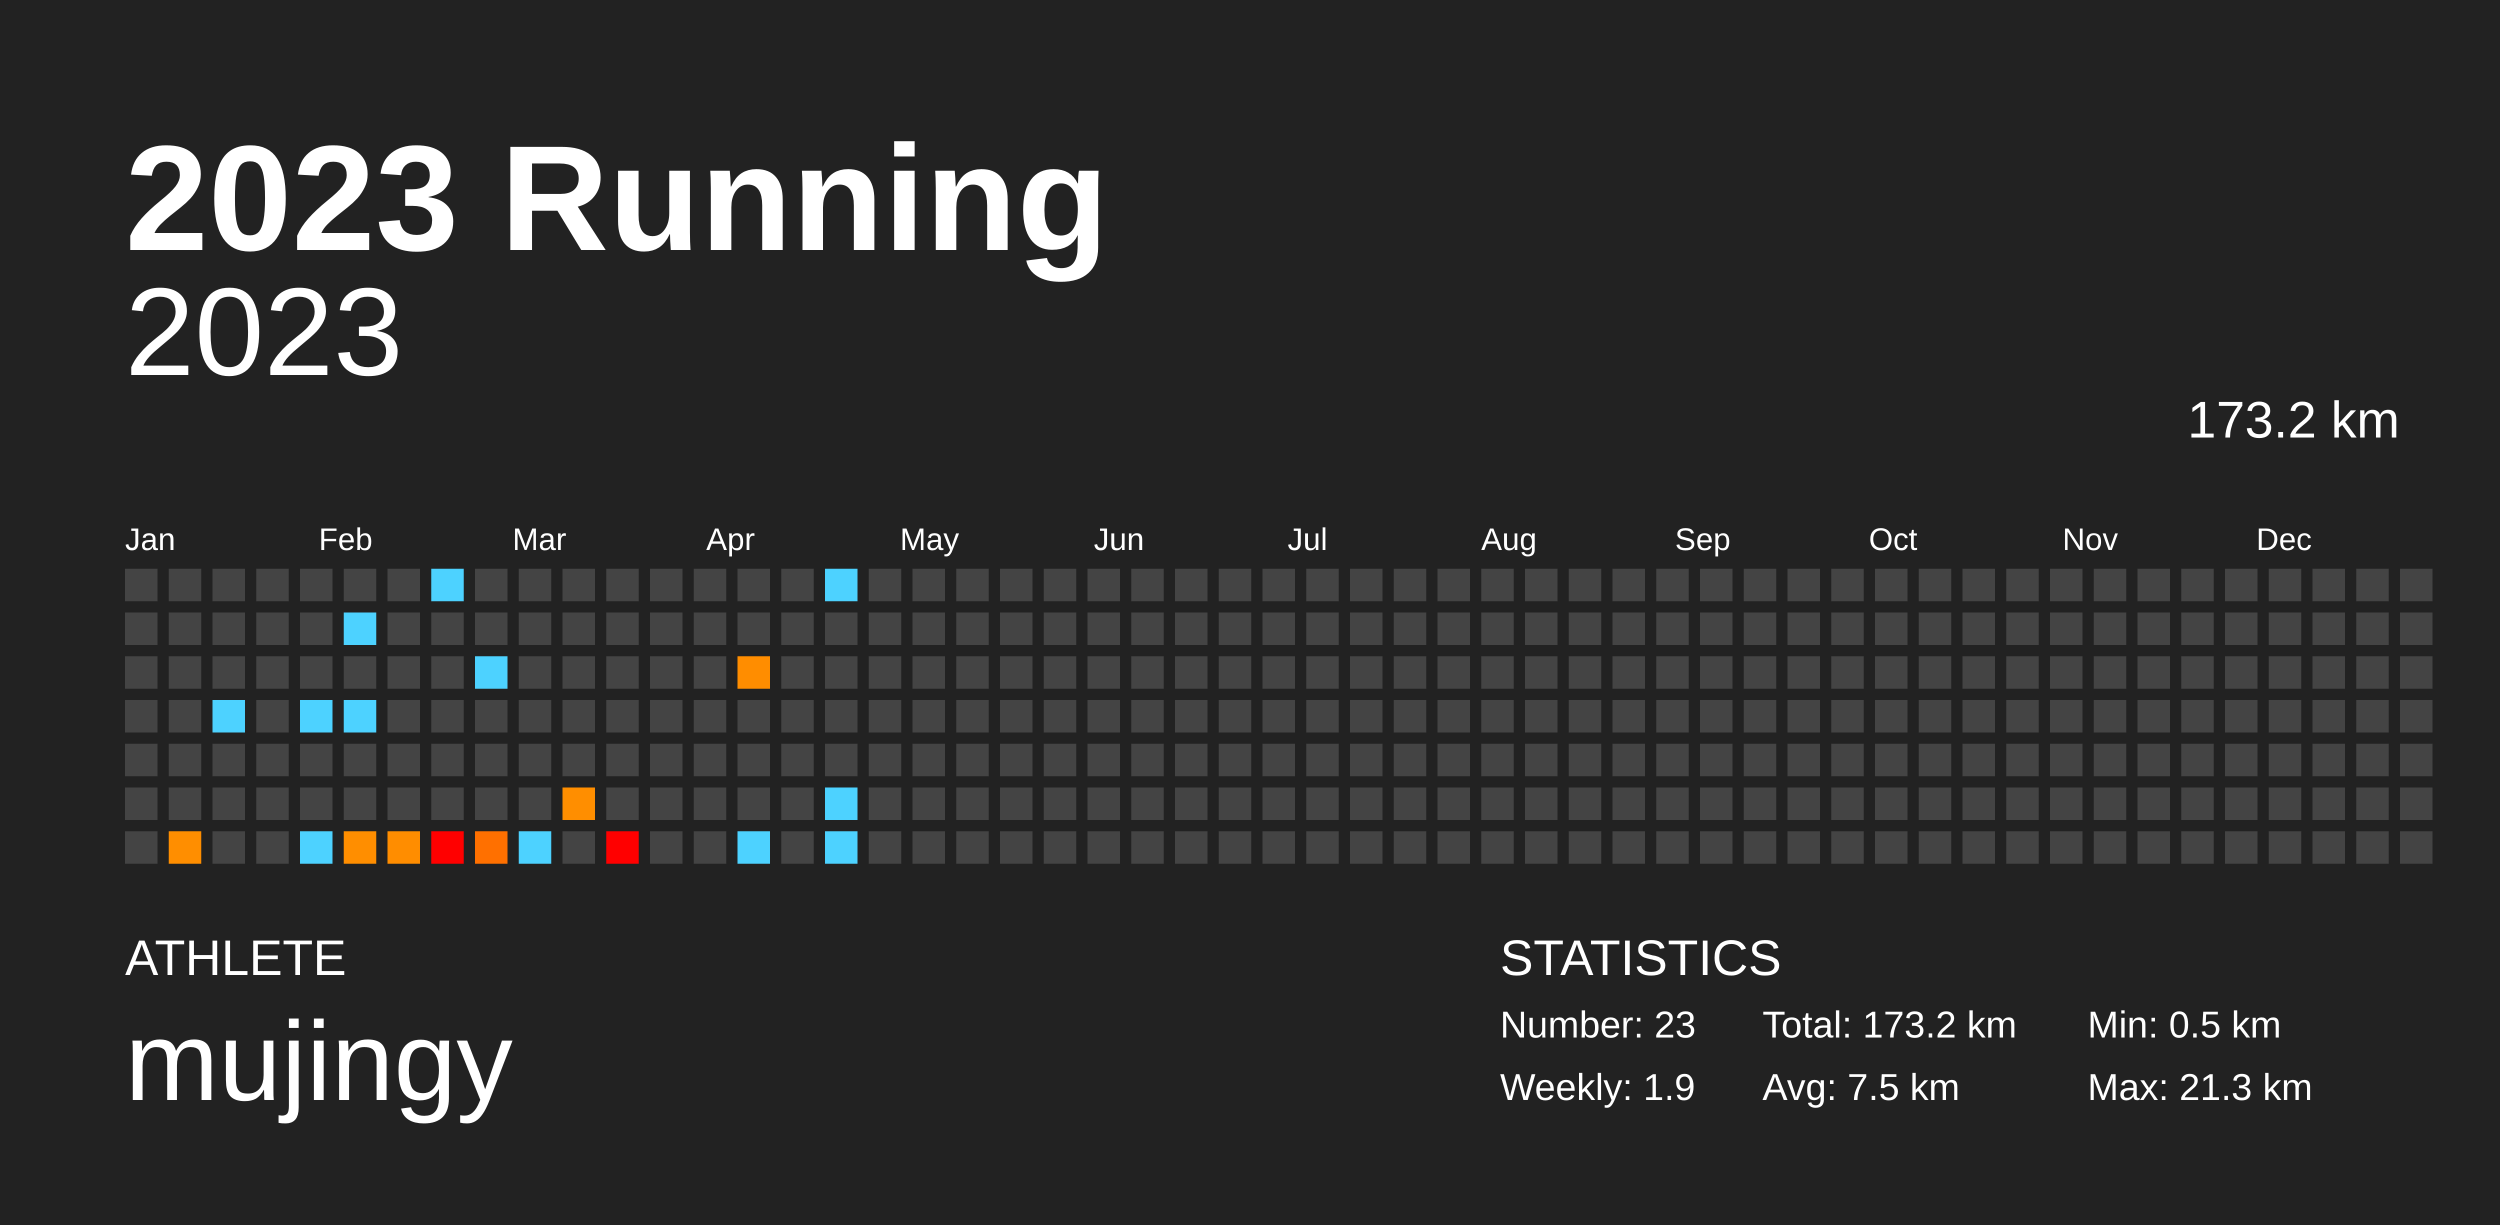
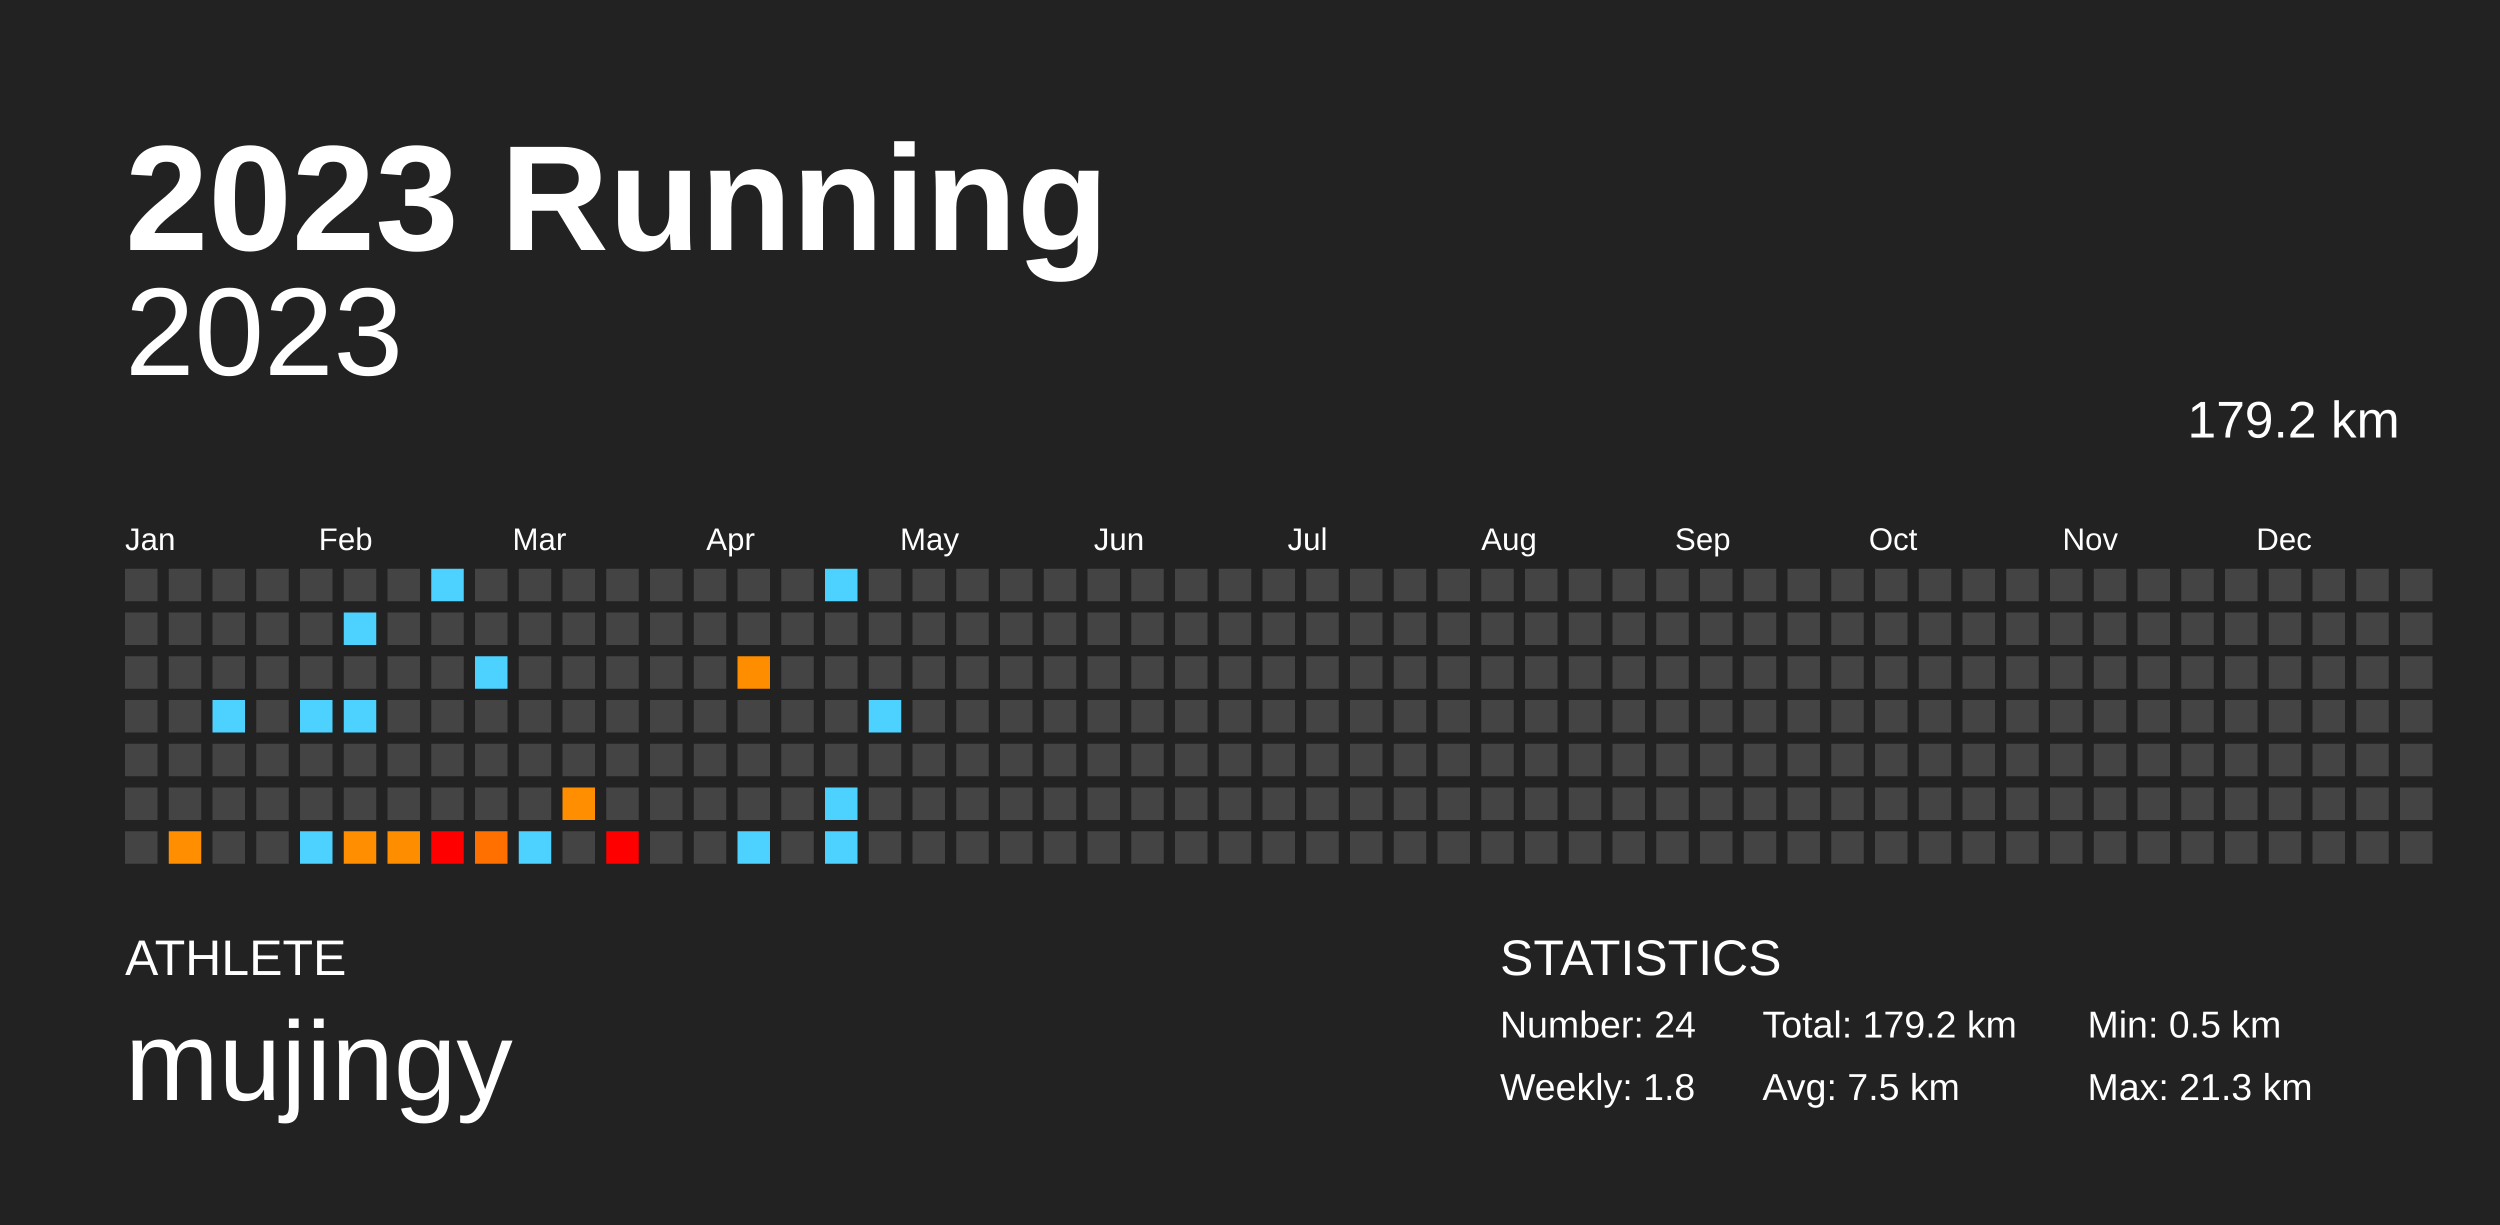
<svg xmlns="http://www.w3.org/2000/svg" baseProfile="full" height="98mm" version="1.1" viewBox="0,0,200,98" width="200mm">
  <defs />
  <rect fill="#222222" height="98" width="200" x="0" y="0" />
  <text fill="#FFFFFF" style="font-size:12px; font-family:Arial; font-weight:bold;" x="10" y="20">2023 Running</text>
  <text fill="#FFFFFF" style="font-size:4px; font-family:Arial" x="10" y="78">ATHLETE</text>
  <text fill="#FFFFFF" style="font-size:9px; font-family:Arial" x="10" y="88">mujingy</text>
  <text fill="#FFFFFF" style="font-size:4px; font-family:Arial" x="120" y="78">STATISTICS</text>
-   <text fill="#FFFFFF" style="font-size:3px; font-family:Arial" x="120" y="83">Number: 23</text>
-   <text fill="#FFFFFF" style="font-size:3px; font-family:Arial" x="120" y="88">Weekly: 1.9</text>
-   <text fill="#FFFFFF" style="font-size:3px; font-family:Arial" x="141" y="83">Total: 173.2 km</text>
+   <text fill="#FFFFFF" style="font-size:3px; font-family:Arial" x="120" y="83">Number: 24</text>
+   <text fill="#FFFFFF" style="font-size:3px; font-family:Arial" x="120" y="88">Weekly: 1.8</text>
+   <text fill="#FFFFFF" style="font-size:3px; font-family:Arial" x="141" y="83">Total: 179.2 km</text>
  <text fill="#FFFFFF" style="font-size:3px; font-family:Arial" x="141" y="88">Avg: 7.5 km</text>
  <text fill="#FFFFFF" style="font-size:3px; font-family:Arial" x="167" y="83">Min: 0.5 km</text>
  <text fill="#FFFFFF" style="font-size:3px; font-family:Arial" x="167" y="88">Max: 21.3 km</text>
  <text alignment-baseline="hanging" fill="#FFFFFF" style="font-size:10.0px; font-family:Arial;" x="10" y="30">2023</text>
-   <text alignment-baseline="hanging" fill="#FFFFFF" style="font-size:4.125px; font-family:Arial;" x="175" y="35">173.2 km</text>
+   <text alignment-baseline="hanging" fill="#FFFFFF" style="font-size:4.125px; font-family:Arial;" x="175" y="35">179.2 km</text>
  <text fill="#FFFFFF" style="font-size:2.5px; font-family:Arial" x="10.0" y="44">Jan</text>
  <text fill="#FFFFFF" style="font-size:2.5px; font-family:Arial" x="25.5" y="44">Feb</text>
  <text fill="#FFFFFF" style="font-size:2.5px; font-family:Arial" x="41.0" y="44">Mar</text>
  <text fill="#FFFFFF" style="font-size:2.5px; font-family:Arial" x="56.5" y="44">Apr</text>
  <text fill="#FFFFFF" style="font-size:2.5px; font-family:Arial" x="72.0" y="44">May</text>
  <text fill="#FFFFFF" style="font-size:2.5px; font-family:Arial" x="87.5" y="44">Jun</text>
  <text fill="#FFFFFF" style="font-size:2.5px; font-family:Arial" x="103.0" y="44">Jul</text>
  <text fill="#FFFFFF" style="font-size:2.5px; font-family:Arial" x="118.5" y="44">Aug</text>
  <text fill="#FFFFFF" style="font-size:2.5px; font-family:Arial" x="134.0" y="44">Sep</text>
  <text fill="#FFFFFF" style="font-size:2.5px; font-family:Arial" x="149.5" y="44">Oct</text>
  <text fill="#FFFFFF" style="font-size:2.5px; font-family:Arial" x="165.0" y="44">Nov</text>
  <text fill="#FFFFFF" style="font-size:2.5px; font-family:Arial" x="180.5" y="44">Dec</text>
  <rect fill="#444444" height="2.6" width="2.6" x="10.0" y="45.5" />
  <rect fill="#444444" height="2.6" width="2.6" x="10.0" y="49.0" />
  <rect fill="#444444" height="2.6" width="2.6" x="10.0" y="52.5" />
  <rect fill="#444444" height="2.6" width="2.6" x="10.0" y="56.0" />
  <rect fill="#444444" height="2.6" width="2.6" x="10.0" y="59.5" />
  <rect fill="#444444" height="2.6" width="2.6" x="10.0" y="63.0" />
  <rect fill="#444444" height="2.6" width="2.6" x="10.0" y="66.5" />
  <rect fill="#444444" height="2.6" width="2.6" x="13.5" y="45.5" />
  <rect fill="#444444" height="2.6" width="2.6" x="13.5" y="49.0" />
  <rect fill="#444444" height="2.6" width="2.6" x="13.5" y="52.5" />
  <rect fill="#444444" height="2.6" width="2.6" x="13.5" y="56.0" />
  <rect fill="#444444" height="2.6" width="2.6" x="13.5" y="59.5" />
  <rect fill="#444444" height="2.6" width="2.6" x="13.5" y="63.0" />
  <rect fill="#ff8e00" height="2.6" width="2.6" x="13.5" y="66.5" />
  <rect fill="#444444" height="2.6" width="2.6" x="17.0" y="45.5" />
  <rect fill="#444444" height="2.6" width="2.6" x="17.0" y="49.0" />
  <rect fill="#444444" height="2.6" width="2.6" x="17.0" y="52.5" />
  <rect fill="#4dd2ff" height="2.6" width="2.6" x="17.0" y="56.0" />
  <rect fill="#444444" height="2.6" width="2.6" x="17.0" y="59.5" />
  <rect fill="#444444" height="2.6" width="2.6" x="17.0" y="63.0" />
  <rect fill="#444444" height="2.6" width="2.6" x="17.0" y="66.5" />
  <rect fill="#444444" height="2.6" width="2.6" x="20.5" y="45.5" />
  <rect fill="#444444" height="2.6" width="2.6" x="20.5" y="49.0" />
  <rect fill="#444444" height="2.6" width="2.6" x="20.5" y="52.5" />
  <rect fill="#444444" height="2.6" width="2.6" x="20.5" y="56.0" />
  <rect fill="#444444" height="2.6" width="2.6" x="20.5" y="59.5" />
  <rect fill="#444444" height="2.6" width="2.6" x="20.5" y="63.0" />
  <rect fill="#444444" height="2.6" width="2.6" x="20.5" y="66.5" />
  <rect fill="#444444" height="2.6" width="2.6" x="24.0" y="45.5" />
  <rect fill="#444444" height="2.6" width="2.6" x="24.0" y="49.0" />
  <rect fill="#444444" height="2.6" width="2.6" x="24.0" y="52.5" />
  <rect fill="#4dd2ff" height="2.6" width="2.6" x="24.0" y="56.0" />
  <rect fill="#444444" height="2.6" width="2.6" x="24.0" y="59.5" />
  <rect fill="#444444" height="2.6" width="2.6" x="24.0" y="63.0" />
  <rect fill="#4dd2ff" height="2.6" width="2.6" x="24.0" y="66.5" />
  <rect fill="#444444" height="2.6" width="2.6" x="27.5" y="45.5" />
  <rect fill="#4dd2ff" height="2.6" width="2.6" x="27.5" y="49.0" />
  <rect fill="#444444" height="2.6" width="2.6" x="27.5" y="52.5" />
  <rect fill="#4dd2ff" height="2.6" width="2.6" x="27.5" y="56.0" />
  <rect fill="#444444" height="2.6" width="2.6" x="27.5" y="59.5" />
  <rect fill="#444444" height="2.6" width="2.6" x="27.5" y="63.0" />
  <rect fill="#ff8e00" height="2.6" width="2.6" x="27.5" y="66.5" />
  <rect fill="#444444" height="2.6" width="2.6" x="31.0" y="45.5" />
  <rect fill="#444444" height="2.6" width="2.6" x="31.0" y="49.0" />
  <rect fill="#444444" height="2.6" width="2.6" x="31.0" y="52.5" />
  <rect fill="#444444" height="2.6" width="2.6" x="31.0" y="56.0" />
  <rect fill="#444444" height="2.6" width="2.6" x="31.0" y="59.5" />
  <rect fill="#444444" height="2.6" width="2.6" x="31.0" y="63.0" />
  <rect fill="#ff8d00" height="2.6" width="2.6" x="31.0" y="66.5" />
  <rect fill="#4dd2ff" height="2.6" width="2.6" x="34.5" y="45.5" />
  <rect fill="#444444" height="2.6" width="2.6" x="34.5" y="49.0" />
  <rect fill="#444444" height="2.6" width="2.6" x="34.5" y="52.5" />
  <rect fill="#444444" height="2.6" width="2.6" x="34.5" y="56.0" />
  <rect fill="#444444" height="2.6" width="2.6" x="34.5" y="59.5" />
  <rect fill="#444444" height="2.6" width="2.6" x="34.5" y="63.0" />
  <rect fill="red" height="2.6" width="2.6" x="34.5" y="66.5" />
  <rect fill="#444444" height="2.6" width="2.6" x="38.0" y="45.5" />
  <rect fill="#444444" height="2.6" width="2.6" x="38.0" y="49.0" />
  <rect fill="#4dd2ff" height="2.6" width="2.6" x="38.0" y="52.5" />
  <rect fill="#444444" height="2.6" width="2.6" x="38.0" y="56.0" />
  <rect fill="#444444" height="2.6" width="2.6" x="38.0" y="59.5" />
  <rect fill="#444444" height="2.6" width="2.6" x="38.0" y="63.0" />
  <rect fill="#ff7000" height="2.6" width="2.6" x="38.0" y="66.5" />
  <rect fill="#444444" height="2.6" width="2.6" x="41.5" y="45.5" />
  <rect fill="#444444" height="2.6" width="2.6" x="41.5" y="49.0" />
  <rect fill="#444444" height="2.6" width="2.6" x="41.5" y="52.5" />
  <rect fill="#444444" height="2.6" width="2.6" x="41.5" y="56.0" />
  <rect fill="#444444" height="2.6" width="2.6" x="41.5" y="59.5" />
  <rect fill="#444444" height="2.6" width="2.6" x="41.5" y="63.0" />
  <rect fill="#4dd2ff" height="2.6" width="2.6" x="41.5" y="66.5" />
  <rect fill="#444444" height="2.6" width="2.6" x="45.0" y="45.5" />
  <rect fill="#444444" height="2.6" width="2.6" x="45.0" y="49.0" />
  <rect fill="#444444" height="2.6" width="2.6" x="45.0" y="52.5" />
  <rect fill="#444444" height="2.6" width="2.6" x="45.0" y="56.0" />
  <rect fill="#444444" height="2.6" width="2.6" x="45.0" y="59.5" />
  <rect fill="#ff8e00" height="2.6" width="2.6" x="45.0" y="63.0" />
  <rect fill="#444444" height="2.6" width="2.6" x="45.0" y="66.5" />
  <rect fill="#444444" height="2.6" width="2.6" x="48.5" y="45.5" />
  <rect fill="#444444" height="2.6" width="2.6" x="48.5" y="49.0" />
  <rect fill="#444444" height="2.6" width="2.6" x="48.5" y="52.5" />
  <rect fill="#444444" height="2.6" width="2.6" x="48.5" y="56.0" />
  <rect fill="#444444" height="2.6" width="2.6" x="48.5" y="59.5" />
  <rect fill="#444444" height="2.6" width="2.6" x="48.5" y="63.0" />
  <rect fill="red" height="2.6" width="2.6" x="48.5" y="66.5" />
  <rect fill="#444444" height="2.6" width="2.6" x="52.0" y="45.5" />
  <rect fill="#444444" height="2.6" width="2.6" x="52.0" y="49.0" />
  <rect fill="#444444" height="2.6" width="2.6" x="52.0" y="52.5" />
  <rect fill="#444444" height="2.6" width="2.6" x="52.0" y="56.0" />
  <rect fill="#444444" height="2.6" width="2.6" x="52.0" y="59.5" />
  <rect fill="#444444" height="2.6" width="2.6" x="52.0" y="63.0" />
  <rect fill="#444444" height="2.6" width="2.6" x="52.0" y="66.5" />
  <rect fill="#444444" height="2.6" width="2.6" x="55.5" y="45.5" />
  <rect fill="#444444" height="2.6" width="2.6" x="55.5" y="49.0" />
  <rect fill="#444444" height="2.6" width="2.6" x="55.5" y="52.5" />
  <rect fill="#444444" height="2.6" width="2.6" x="55.5" y="56.0" />
  <rect fill="#444444" height="2.6" width="2.6" x="55.5" y="59.5" />
  <rect fill="#444444" height="2.6" width="2.6" x="55.5" y="63.0" />
  <rect fill="#444444" height="2.6" width="2.6" x="55.5" y="66.5" />
  <rect fill="#444444" height="2.6" width="2.6" x="59.0" y="45.5" />
  <rect fill="#444444" height="2.6" width="2.6" x="59.0" y="49.0" />
  <rect fill="#ff8d00" height="2.6" width="2.6" x="59.0" y="52.5" />
  <rect fill="#444444" height="2.6" width="2.6" x="59.0" y="56.0" />
  <rect fill="#444444" height="2.6" width="2.6" x="59.0" y="59.5" />
  <rect fill="#444444" height="2.6" width="2.6" x="59.0" y="63.0" />
  <rect fill="#4dd2ff" height="2.6" width="2.6" x="59.0" y="66.5" />
  <rect fill="#444444" height="2.6" width="2.6" x="62.5" y="45.5" />
  <rect fill="#444444" height="2.6" width="2.6" x="62.5" y="49.0" />
  <rect fill="#444444" height="2.6" width="2.6" x="62.5" y="52.5" />
  <rect fill="#444444" height="2.6" width="2.6" x="62.5" y="56.0" />
  <rect fill="#444444" height="2.6" width="2.6" x="62.5" y="59.5" />
  <rect fill="#444444" height="2.6" width="2.6" x="62.5" y="63.0" />
  <rect fill="#444444" height="2.6" width="2.6" x="62.5" y="66.5" />
  <rect fill="#4dd2ff" height="2.6" width="2.6" x="66.0" y="45.5" />
  <rect fill="#444444" height="2.6" width="2.6" x="66.0" y="49.0" />
  <rect fill="#444444" height="2.6" width="2.6" x="66.0" y="52.5" />
  <rect fill="#444444" height="2.6" width="2.6" x="66.0" y="56.0" />
  <rect fill="#444444" height="2.6" width="2.6" x="66.0" y="59.5" />
  <rect fill="#4dd2ff" height="2.6" width="2.6" x="66.0" y="63.0" />
  <rect fill="#4dd2ff" height="2.6" width="2.6" x="66.0" y="66.5" />
  <rect fill="#444444" height="2.6" width="2.6" x="69.5" y="45.5" />
  <rect fill="#444444" height="2.6" width="2.6" x="69.5" y="49.0" />
  <rect fill="#444444" height="2.6" width="2.6" x="69.5" y="52.5" />
-   <rect fill="#444444" height="2.6" width="2.6" x="69.5" y="56.0" />
+   <rect fill="#4dd2ff" height="2.6" width="2.6" x="69.5" y="56.0" />
  <rect fill="#444444" height="2.6" width="2.6" x="69.5" y="59.5" />
  <rect fill="#444444" height="2.6" width="2.6" x="69.5" y="63.0" />
  <rect fill="#444444" height="2.6" width="2.6" x="69.5" y="66.5" />
  <rect fill="#444444" height="2.6" width="2.6" x="73.0" y="45.5" />
  <rect fill="#444444" height="2.6" width="2.6" x="73.0" y="49.0" />
  <rect fill="#444444" height="2.6" width="2.6" x="73.0" y="52.5" />
  <rect fill="#444444" height="2.6" width="2.6" x="73.0" y="56.0" />
  <rect fill="#444444" height="2.6" width="2.6" x="73.0" y="59.5" />
  <rect fill="#444444" height="2.6" width="2.6" x="73.0" y="63.0" />
  <rect fill="#444444" height="2.6" width="2.6" x="73.0" y="66.5" />
  <rect fill="#444444" height="2.6" width="2.6" x="76.5" y="45.5" />
  <rect fill="#444444" height="2.6" width="2.6" x="76.5" y="49.0" />
  <rect fill="#444444" height="2.6" width="2.6" x="76.5" y="52.5" />
  <rect fill="#444444" height="2.6" width="2.6" x="76.5" y="56.0" />
  <rect fill="#444444" height="2.6" width="2.6" x="76.5" y="59.5" />
  <rect fill="#444444" height="2.6" width="2.6" x="76.5" y="63.0" />
  <rect fill="#444444" height="2.6" width="2.6" x="76.5" y="66.5" />
  <rect fill="#444444" height="2.6" width="2.6" x="80.0" y="45.5" />
  <rect fill="#444444" height="2.6" width="2.6" x="80.0" y="49.0" />
  <rect fill="#444444" height="2.6" width="2.6" x="80.0" y="52.5" />
  <rect fill="#444444" height="2.6" width="2.6" x="80.0" y="56.0" />
  <rect fill="#444444" height="2.6" width="2.6" x="80.0" y="59.5" />
  <rect fill="#444444" height="2.6" width="2.6" x="80.0" y="63.0" />
  <rect fill="#444444" height="2.6" width="2.6" x="80.0" y="66.5" />
  <rect fill="#444444" height="2.6" width="2.6" x="83.5" y="45.5" />
  <rect fill="#444444" height="2.6" width="2.6" x="83.5" y="49.0" />
  <rect fill="#444444" height="2.6" width="2.6" x="83.5" y="52.5" />
  <rect fill="#444444" height="2.6" width="2.6" x="83.5" y="56.0" />
  <rect fill="#444444" height="2.6" width="2.6" x="83.5" y="59.5" />
  <rect fill="#444444" height="2.6" width="2.6" x="83.5" y="63.0" />
  <rect fill="#444444" height="2.6" width="2.6" x="83.5" y="66.5" />
  <rect fill="#444444" height="2.6" width="2.6" x="87.0" y="45.5" />
  <rect fill="#444444" height="2.6" width="2.6" x="87.0" y="49.0" />
  <rect fill="#444444" height="2.6" width="2.6" x="87.0" y="52.5" />
  <rect fill="#444444" height="2.6" width="2.6" x="87.0" y="56.0" />
  <rect fill="#444444" height="2.6" width="2.6" x="87.0" y="59.5" />
  <rect fill="#444444" height="2.6" width="2.6" x="87.0" y="63.0" />
  <rect fill="#444444" height="2.6" width="2.6" x="87.0" y="66.5" />
  <rect fill="#444444" height="2.6" width="2.6" x="90.5" y="45.5" />
  <rect fill="#444444" height="2.6" width="2.6" x="90.5" y="49.0" />
  <rect fill="#444444" height="2.6" width="2.6" x="90.5" y="52.5" />
  <rect fill="#444444" height="2.6" width="2.6" x="90.5" y="56.0" />
  <rect fill="#444444" height="2.6" width="2.6" x="90.5" y="59.5" />
  <rect fill="#444444" height="2.6" width="2.6" x="90.5" y="63.0" />
  <rect fill="#444444" height="2.6" width="2.6" x="90.5" y="66.5" />
  <rect fill="#444444" height="2.6" width="2.6" x="94.0" y="45.5" />
  <rect fill="#444444" height="2.6" width="2.6" x="94.0" y="49.0" />
  <rect fill="#444444" height="2.6" width="2.6" x="94.0" y="52.5" />
  <rect fill="#444444" height="2.6" width="2.6" x="94.0" y="56.0" />
  <rect fill="#444444" height="2.6" width="2.6" x="94.0" y="59.5" />
  <rect fill="#444444" height="2.6" width="2.6" x="94.0" y="63.0" />
  <rect fill="#444444" height="2.6" width="2.6" x="94.0" y="66.5" />
  <rect fill="#444444" height="2.6" width="2.6" x="97.5" y="45.5" />
  <rect fill="#444444" height="2.6" width="2.6" x="97.5" y="49.0" />
  <rect fill="#444444" height="2.6" width="2.6" x="97.5" y="52.5" />
  <rect fill="#444444" height="2.6" width="2.6" x="97.5" y="56.0" />
  <rect fill="#444444" height="2.6" width="2.6" x="97.5" y="59.5" />
  <rect fill="#444444" height="2.6" width="2.6" x="97.5" y="63.0" />
  <rect fill="#444444" height="2.6" width="2.6" x="97.5" y="66.5" />
  <rect fill="#444444" height="2.6" width="2.6" x="101.0" y="45.5" />
  <rect fill="#444444" height="2.6" width="2.6" x="101.0" y="49.0" />
  <rect fill="#444444" height="2.6" width="2.6" x="101.0" y="52.5" />
  <rect fill="#444444" height="2.6" width="2.6" x="101.0" y="56.0" />
  <rect fill="#444444" height="2.6" width="2.6" x="101.0" y="59.5" />
  <rect fill="#444444" height="2.6" width="2.6" x="101.0" y="63.0" />
  <rect fill="#444444" height="2.6" width="2.6" x="101.0" y="66.5" />
  <rect fill="#444444" height="2.6" width="2.6" x="104.5" y="45.5" />
  <rect fill="#444444" height="2.6" width="2.6" x="104.5" y="49.0" />
  <rect fill="#444444" height="2.6" width="2.6" x="104.5" y="52.5" />
  <rect fill="#444444" height="2.6" width="2.6" x="104.5" y="56.0" />
  <rect fill="#444444" height="2.6" width="2.6" x="104.5" y="59.5" />
  <rect fill="#444444" height="2.6" width="2.6" x="104.5" y="63.0" />
  <rect fill="#444444" height="2.6" width="2.6" x="104.5" y="66.5" />
  <rect fill="#444444" height="2.6" width="2.6" x="108.0" y="45.5" />
  <rect fill="#444444" height="2.6" width="2.6" x="108.0" y="49.0" />
  <rect fill="#444444" height="2.6" width="2.6" x="108.0" y="52.5" />
  <rect fill="#444444" height="2.6" width="2.6" x="108.0" y="56.0" />
  <rect fill="#444444" height="2.6" width="2.6" x="108.0" y="59.5" />
  <rect fill="#444444" height="2.6" width="2.6" x="108.0" y="63.0" />
  <rect fill="#444444" height="2.6" width="2.6" x="108.0" y="66.5" />
  <rect fill="#444444" height="2.6" width="2.6" x="111.5" y="45.5" />
  <rect fill="#444444" height="2.6" width="2.6" x="111.5" y="49.0" />
  <rect fill="#444444" height="2.6" width="2.6" x="111.5" y="52.5" />
  <rect fill="#444444" height="2.6" width="2.6" x="111.5" y="56.0" />
  <rect fill="#444444" height="2.6" width="2.6" x="111.5" y="59.5" />
  <rect fill="#444444" height="2.6" width="2.6" x="111.5" y="63.0" />
  <rect fill="#444444" height="2.6" width="2.6" x="111.5" y="66.5" />
  <rect fill="#444444" height="2.6" width="2.6" x="115.0" y="45.5" />
  <rect fill="#444444" height="2.6" width="2.6" x="115.0" y="49.0" />
  <rect fill="#444444" height="2.6" width="2.6" x="115.0" y="52.5" />
  <rect fill="#444444" height="2.6" width="2.6" x="115.0" y="56.0" />
  <rect fill="#444444" height="2.6" width="2.6" x="115.0" y="59.5" />
  <rect fill="#444444" height="2.6" width="2.6" x="115.0" y="63.0" />
  <rect fill="#444444" height="2.6" width="2.6" x="115.0" y="66.5" />
  <rect fill="#444444" height="2.6" width="2.6" x="118.5" y="45.5" />
  <rect fill="#444444" height="2.6" width="2.6" x="118.5" y="49.0" />
  <rect fill="#444444" height="2.6" width="2.6" x="118.5" y="52.5" />
  <rect fill="#444444" height="2.6" width="2.6" x="118.5" y="56.0" />
  <rect fill="#444444" height="2.6" width="2.6" x="118.5" y="59.5" />
  <rect fill="#444444" height="2.6" width="2.6" x="118.5" y="63.0" />
  <rect fill="#444444" height="2.6" width="2.6" x="118.5" y="66.5" />
  <rect fill="#444444" height="2.6" width="2.6" x="122.0" y="45.5" />
  <rect fill="#444444" height="2.6" width="2.6" x="122.0" y="49.0" />
  <rect fill="#444444" height="2.6" width="2.6" x="122.0" y="52.5" />
  <rect fill="#444444" height="2.6" width="2.6" x="122.0" y="56.0" />
  <rect fill="#444444" height="2.6" width="2.6" x="122.0" y="59.5" />
  <rect fill="#444444" height="2.6" width="2.6" x="122.0" y="63.0" />
  <rect fill="#444444" height="2.6" width="2.6" x="122.0" y="66.5" />
  <rect fill="#444444" height="2.6" width="2.6" x="125.5" y="45.5" />
  <rect fill="#444444" height="2.6" width="2.6" x="125.5" y="49.0" />
  <rect fill="#444444" height="2.6" width="2.6" x="125.5" y="52.5" />
  <rect fill="#444444" height="2.6" width="2.6" x="125.5" y="56.0" />
  <rect fill="#444444" height="2.6" width="2.6" x="125.5" y="59.5" />
  <rect fill="#444444" height="2.6" width="2.6" x="125.5" y="63.0" />
  <rect fill="#444444" height="2.6" width="2.6" x="125.5" y="66.5" />
  <rect fill="#444444" height="2.6" width="2.6" x="129.0" y="45.5" />
  <rect fill="#444444" height="2.6" width="2.6" x="129.0" y="49.0" />
  <rect fill="#444444" height="2.6" width="2.6" x="129.0" y="52.5" />
  <rect fill="#444444" height="2.6" width="2.6" x="129.0" y="56.0" />
  <rect fill="#444444" height="2.6" width="2.6" x="129.0" y="59.5" />
  <rect fill="#444444" height="2.6" width="2.6" x="129.0" y="63.0" />
  <rect fill="#444444" height="2.6" width="2.6" x="129.0" y="66.5" />
  <rect fill="#444444" height="2.6" width="2.6" x="132.5" y="45.5" />
  <rect fill="#444444" height="2.6" width="2.6" x="132.5" y="49.0" />
  <rect fill="#444444" height="2.6" width="2.6" x="132.5" y="52.5" />
  <rect fill="#444444" height="2.6" width="2.6" x="132.5" y="56.0" />
  <rect fill="#444444" height="2.6" width="2.6" x="132.5" y="59.5" />
  <rect fill="#444444" height="2.6" width="2.6" x="132.5" y="63.0" />
  <rect fill="#444444" height="2.6" width="2.6" x="132.5" y="66.5" />
  <rect fill="#444444" height="2.6" width="2.6" x="136.0" y="45.5" />
  <rect fill="#444444" height="2.6" width="2.6" x="136.0" y="49.0" />
  <rect fill="#444444" height="2.6" width="2.6" x="136.0" y="52.5" />
  <rect fill="#444444" height="2.6" width="2.6" x="136.0" y="56.0" />
  <rect fill="#444444" height="2.6" width="2.6" x="136.0" y="59.5" />
  <rect fill="#444444" height="2.6" width="2.6" x="136.0" y="63.0" />
  <rect fill="#444444" height="2.6" width="2.6" x="136.0" y="66.5" />
  <rect fill="#444444" height="2.6" width="2.6" x="139.5" y="45.5" />
  <rect fill="#444444" height="2.6" width="2.6" x="139.5" y="49.0" />
  <rect fill="#444444" height="2.6" width="2.6" x="139.5" y="52.5" />
  <rect fill="#444444" height="2.6" width="2.6" x="139.5" y="56.0" />
  <rect fill="#444444" height="2.6" width="2.6" x="139.5" y="59.5" />
  <rect fill="#444444" height="2.6" width="2.6" x="139.5" y="63.0" />
  <rect fill="#444444" height="2.6" width="2.6" x="139.5" y="66.5" />
  <rect fill="#444444" height="2.6" width="2.6" x="143.0" y="45.5" />
  <rect fill="#444444" height="2.6" width="2.6" x="143.0" y="49.0" />
  <rect fill="#444444" height="2.6" width="2.6" x="143.0" y="52.5" />
  <rect fill="#444444" height="2.6" width="2.6" x="143.0" y="56.0" />
  <rect fill="#444444" height="2.6" width="2.6" x="143.0" y="59.5" />
  <rect fill="#444444" height="2.6" width="2.6" x="143.0" y="63.0" />
  <rect fill="#444444" height="2.6" width="2.6" x="143.0" y="66.5" />
  <rect fill="#444444" height="2.6" width="2.6" x="146.5" y="45.5" />
  <rect fill="#444444" height="2.6" width="2.6" x="146.5" y="49.0" />
  <rect fill="#444444" height="2.6" width="2.6" x="146.5" y="52.5" />
  <rect fill="#444444" height="2.6" width="2.6" x="146.5" y="56.0" />
  <rect fill="#444444" height="2.6" width="2.6" x="146.5" y="59.5" />
  <rect fill="#444444" height="2.6" width="2.6" x="146.5" y="63.0" />
  <rect fill="#444444" height="2.6" width="2.6" x="146.5" y="66.5" />
  <rect fill="#444444" height="2.6" width="2.6" x="150.0" y="45.5" />
  <rect fill="#444444" height="2.6" width="2.6" x="150.0" y="49.0" />
  <rect fill="#444444" height="2.6" width="2.6" x="150.0" y="52.5" />
  <rect fill="#444444" height="2.6" width="2.6" x="150.0" y="56.0" />
  <rect fill="#444444" height="2.6" width="2.6" x="150.0" y="59.5" />
  <rect fill="#444444" height="2.6" width="2.6" x="150.0" y="63.0" />
  <rect fill="#444444" height="2.6" width="2.6" x="150.0" y="66.5" />
  <rect fill="#444444" height="2.6" width="2.6" x="153.5" y="45.5" />
  <rect fill="#444444" height="2.6" width="2.6" x="153.5" y="49.0" />
  <rect fill="#444444" height="2.6" width="2.6" x="153.5" y="52.5" />
  <rect fill="#444444" height="2.6" width="2.6" x="153.5" y="56.0" />
  <rect fill="#444444" height="2.6" width="2.6" x="153.5" y="59.5" />
  <rect fill="#444444" height="2.6" width="2.6" x="153.5" y="63.0" />
  <rect fill="#444444" height="2.6" width="2.6" x="153.5" y="66.5" />
  <rect fill="#444444" height="2.6" width="2.6" x="157.0" y="45.5" />
  <rect fill="#444444" height="2.6" width="2.6" x="157.0" y="49.0" />
  <rect fill="#444444" height="2.6" width="2.6" x="157.0" y="52.5" />
  <rect fill="#444444" height="2.6" width="2.6" x="157.0" y="56.0" />
  <rect fill="#444444" height="2.6" width="2.6" x="157.0" y="59.5" />
  <rect fill="#444444" height="2.6" width="2.6" x="157.0" y="63.0" />
  <rect fill="#444444" height="2.6" width="2.6" x="157.0" y="66.5" />
  <rect fill="#444444" height="2.6" width="2.6" x="160.5" y="45.5" />
  <rect fill="#444444" height="2.6" width="2.6" x="160.5" y="49.0" />
  <rect fill="#444444" height="2.6" width="2.6" x="160.5" y="52.5" />
  <rect fill="#444444" height="2.6" width="2.6" x="160.5" y="56.0" />
  <rect fill="#444444" height="2.6" width="2.6" x="160.5" y="59.5" />
  <rect fill="#444444" height="2.6" width="2.6" x="160.5" y="63.0" />
  <rect fill="#444444" height="2.6" width="2.6" x="160.5" y="66.5" />
  <rect fill="#444444" height="2.6" width="2.6" x="164.0" y="45.5" />
  <rect fill="#444444" height="2.6" width="2.6" x="164.0" y="49.0" />
  <rect fill="#444444" height="2.6" width="2.6" x="164.0" y="52.5" />
  <rect fill="#444444" height="2.6" width="2.6" x="164.0" y="56.0" />
  <rect fill="#444444" height="2.6" width="2.6" x="164.0" y="59.5" />
  <rect fill="#444444" height="2.6" width="2.6" x="164.0" y="63.0" />
  <rect fill="#444444" height="2.6" width="2.6" x="164.0" y="66.5" />
  <rect fill="#444444" height="2.6" width="2.6" x="167.5" y="45.5" />
  <rect fill="#444444" height="2.6" width="2.6" x="167.5" y="49.0" />
  <rect fill="#444444" height="2.6" width="2.6" x="167.5" y="52.5" />
  <rect fill="#444444" height="2.6" width="2.6" x="167.5" y="56.0" />
  <rect fill="#444444" height="2.6" width="2.6" x="167.5" y="59.5" />
  <rect fill="#444444" height="2.6" width="2.6" x="167.5" y="63.0" />
  <rect fill="#444444" height="2.6" width="2.6" x="167.5" y="66.5" />
  <rect fill="#444444" height="2.6" width="2.6" x="171.0" y="45.5" />
  <rect fill="#444444" height="2.6" width="2.6" x="171.0" y="49.0" />
  <rect fill="#444444" height="2.6" width="2.6" x="171.0" y="52.5" />
  <rect fill="#444444" height="2.6" width="2.6" x="171.0" y="56.0" />
  <rect fill="#444444" height="2.6" width="2.6" x="171.0" y="59.5" />
  <rect fill="#444444" height="2.6" width="2.6" x="171.0" y="63.0" />
  <rect fill="#444444" height="2.6" width="2.6" x="171.0" y="66.5" />
  <rect fill="#444444" height="2.6" width="2.6" x="174.5" y="45.5" />
  <rect fill="#444444" height="2.6" width="2.6" x="174.5" y="49.0" />
  <rect fill="#444444" height="2.6" width="2.6" x="174.5" y="52.5" />
  <rect fill="#444444" height="2.6" width="2.6" x="174.5" y="56.0" />
  <rect fill="#444444" height="2.6" width="2.6" x="174.5" y="59.5" />
  <rect fill="#444444" height="2.6" width="2.6" x="174.5" y="63.0" />
  <rect fill="#444444" height="2.6" width="2.6" x="174.5" y="66.5" />
  <rect fill="#444444" height="2.6" width="2.6" x="178.0" y="45.5" />
  <rect fill="#444444" height="2.6" width="2.6" x="178.0" y="49.0" />
  <rect fill="#444444" height="2.6" width="2.6" x="178.0" y="52.5" />
  <rect fill="#444444" height="2.6" width="2.6" x="178.0" y="56.0" />
  <rect fill="#444444" height="2.6" width="2.6" x="178.0" y="59.5" />
  <rect fill="#444444" height="2.6" width="2.6" x="178.0" y="63.0" />
  <rect fill="#444444" height="2.6" width="2.6" x="178.0" y="66.5" />
  <rect fill="#444444" height="2.6" width="2.6" x="181.5" y="45.5" />
  <rect fill="#444444" height="2.6" width="2.6" x="181.5" y="49.0" />
  <rect fill="#444444" height="2.6" width="2.6" x="181.5" y="52.5" />
  <rect fill="#444444" height="2.6" width="2.6" x="181.5" y="56.0" />
  <rect fill="#444444" height="2.6" width="2.6" x="181.5" y="59.5" />
  <rect fill="#444444" height="2.6" width="2.6" x="181.5" y="63.0" />
  <rect fill="#444444" height="2.6" width="2.6" x="181.5" y="66.5" />
  <rect fill="#444444" height="2.6" width="2.6" x="185.0" y="45.5" />
  <rect fill="#444444" height="2.6" width="2.6" x="185.0" y="49.0" />
  <rect fill="#444444" height="2.6" width="2.6" x="185.0" y="52.5" />
  <rect fill="#444444" height="2.6" width="2.6" x="185.0" y="56.0" />
  <rect fill="#444444" height="2.6" width="2.6" x="185.0" y="59.5" />
  <rect fill="#444444" height="2.6" width="2.6" x="185.0" y="63.0" />
  <rect fill="#444444" height="2.6" width="2.6" x="185.0" y="66.5" />
  <rect fill="#444444" height="2.6" width="2.6" x="188.5" y="45.5" />
  <rect fill="#444444" height="2.6" width="2.6" x="188.5" y="49.0" />
  <rect fill="#444444" height="2.6" width="2.6" x="188.5" y="52.5" />
  <rect fill="#444444" height="2.6" width="2.6" x="188.5" y="56.0" />
  <rect fill="#444444" height="2.6" width="2.6" x="188.5" y="59.5" />
  <rect fill="#444444" height="2.6" width="2.6" x="188.5" y="63.0" />
  <rect fill="#444444" height="2.6" width="2.6" x="188.5" y="66.5" />
  <rect fill="#444444" height="2.6" width="2.6" x="192.0" y="45.5" />
  <rect fill="#444444" height="2.6" width="2.6" x="192.0" y="49.0" />
  <rect fill="#444444" height="2.6" width="2.6" x="192.0" y="52.5" />
  <rect fill="#444444" height="2.6" width="2.6" x="192.0" y="56.0" />
  <rect fill="#444444" height="2.6" width="2.6" x="192.0" y="59.5" />
  <rect fill="#444444" height="2.6" width="2.6" x="192.0" y="63.0" />
  <rect fill="#444444" height="2.6" width="2.6" x="192.0" y="66.5" />
</svg>
